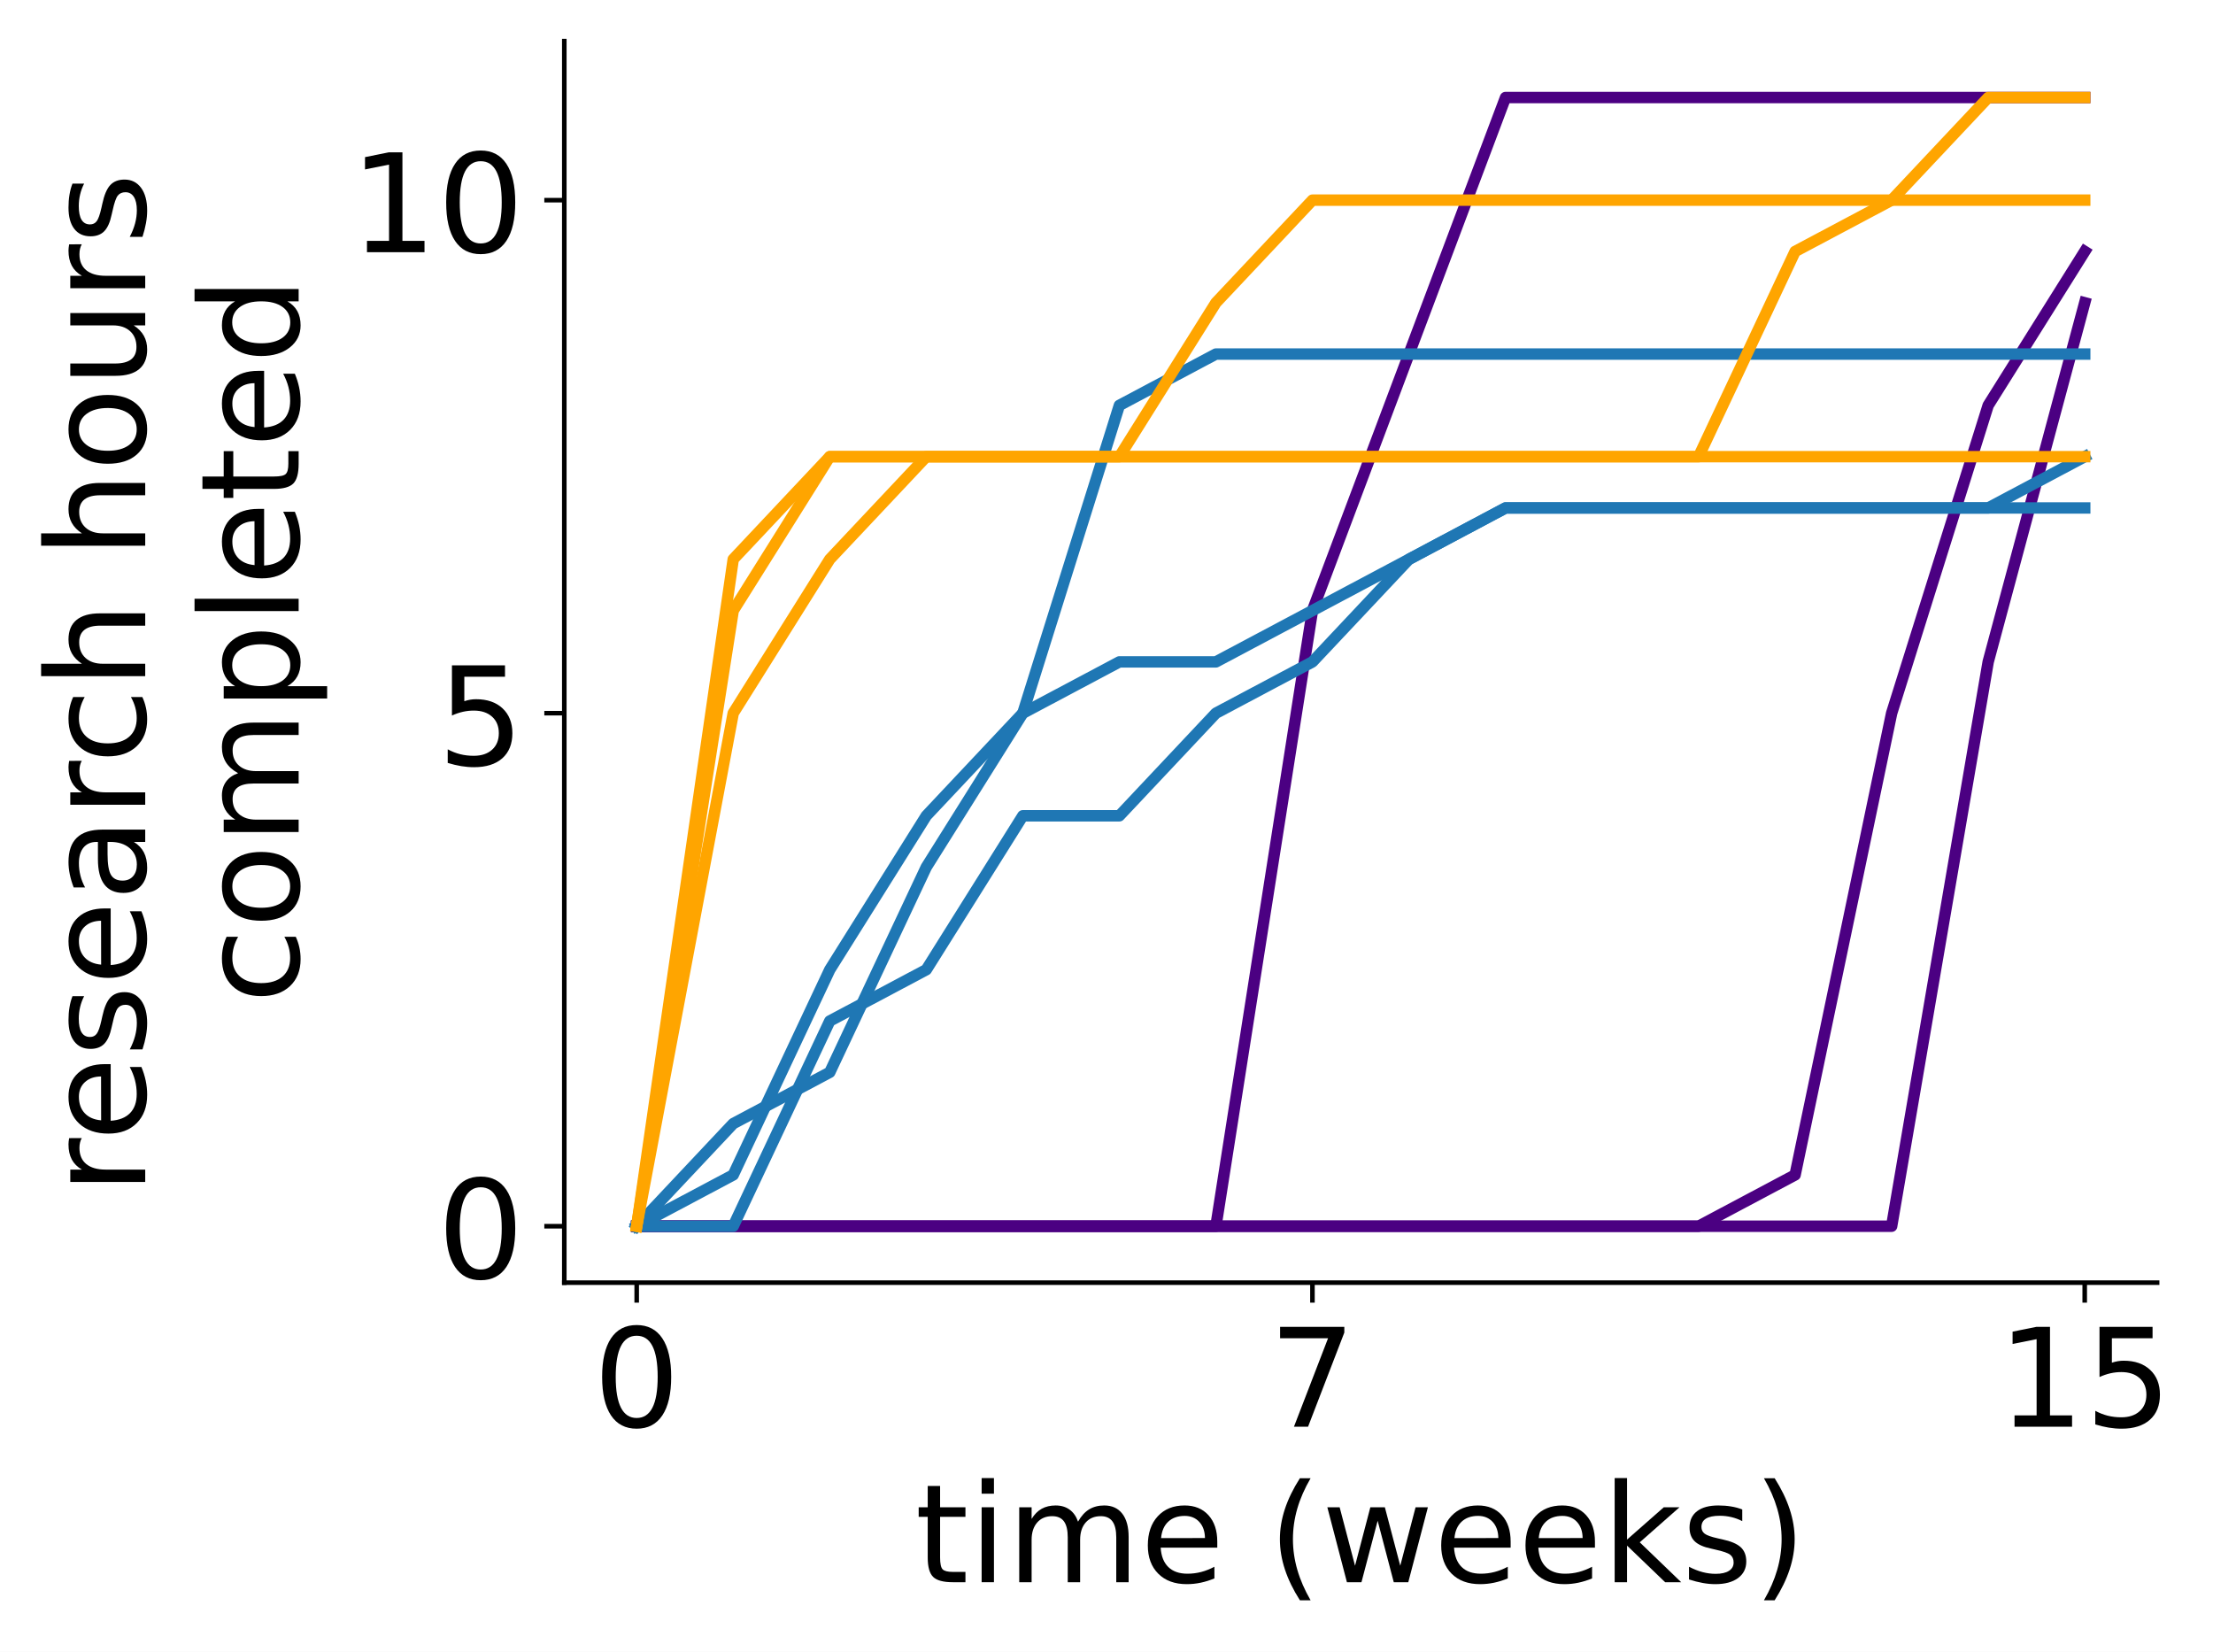
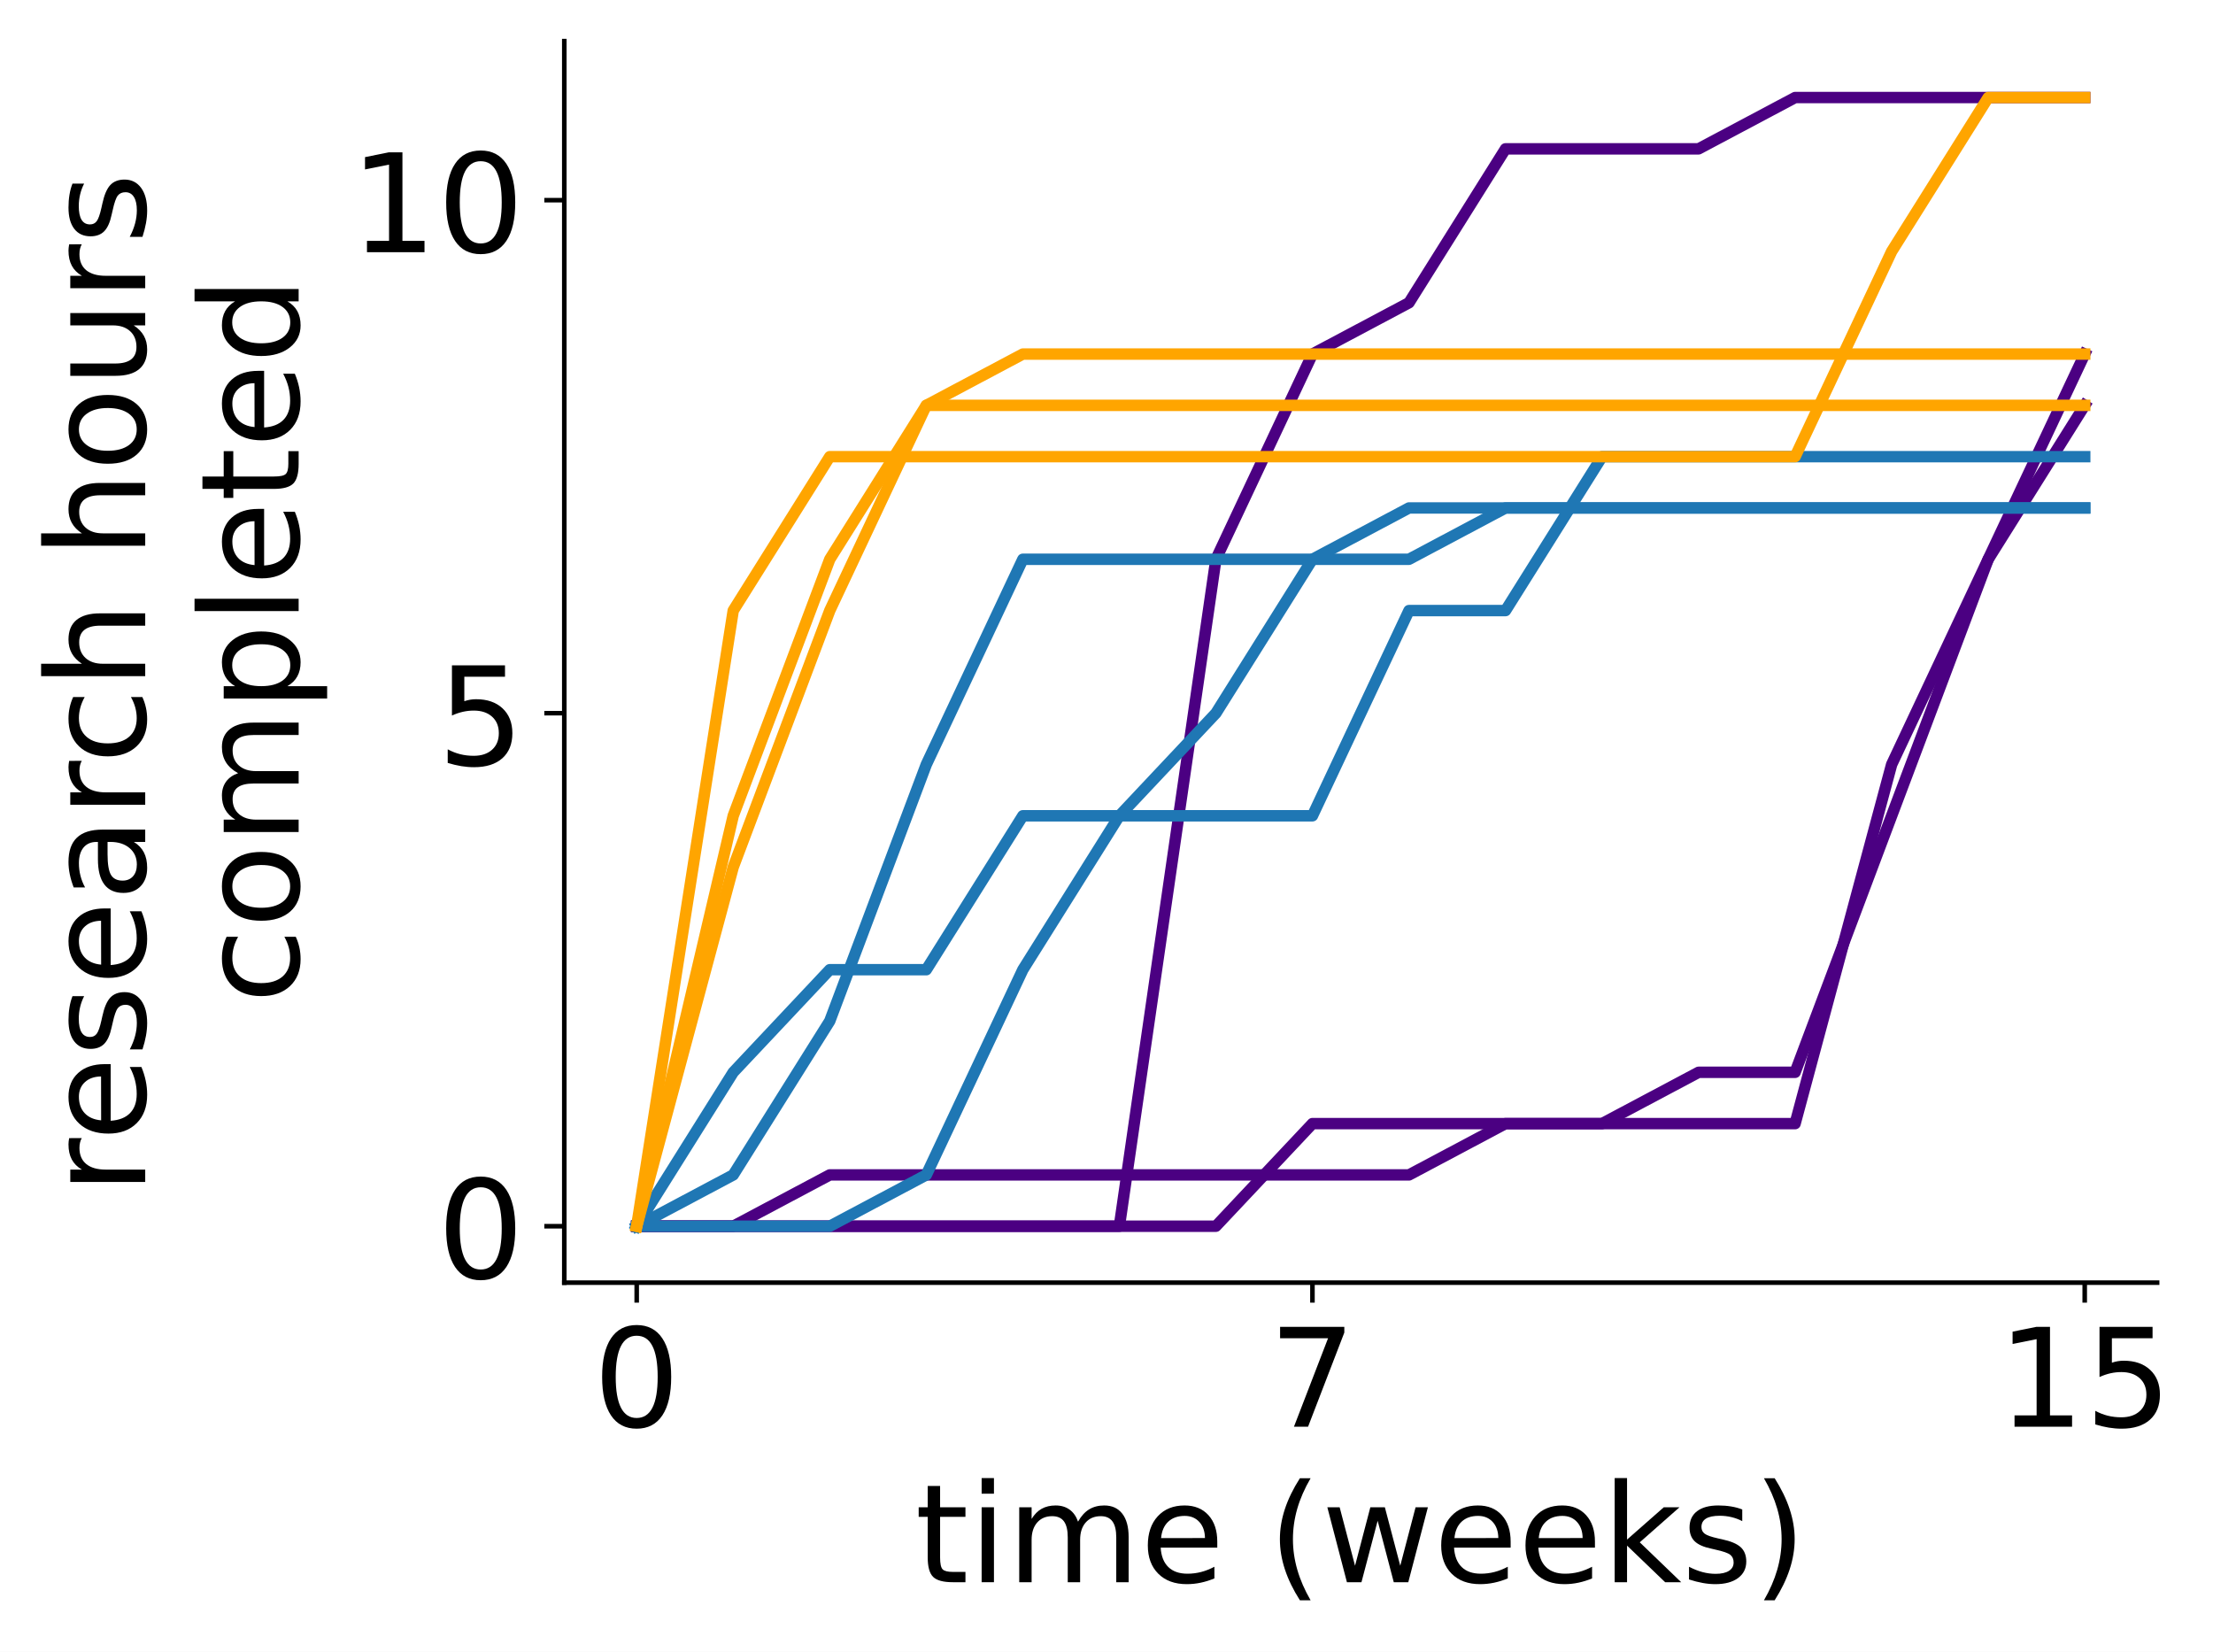
<svg xmlns="http://www.w3.org/2000/svg" xmlns:xlink="http://www.w3.org/1999/xlink" width="387.63pt" height="289.295pt" viewBox="0 0 387.63 289.295" version="1.1">
  <defs>
    <style type="text/css">*{stroke-linejoin: round; stroke-linecap: butt}</style>
  </defs>
  <g id="figure_1">
    <g id="patch_1">
      <path d="M -0 289.295  L 387.63 289.295  L 387.63 0  L -0 0  z " style="fill: #ffffff" />
    </g>
    <g id="axes_1">
      <g id="patch_2">
        <path d="M 98.842 224.64  L 377.842 224.64  L 377.842 7.2  L 98.842 7.2  z " style="fill: #ffffff" />
      </g>
      <g id="matplotlib.axis_1">
        <g id="xtick_1">
          <g id="line2d_1">
            <defs>
-               <path id="m37ce90a6f2" d="M 0 0  L 0 3.5  " style="stroke: #000000; stroke-width: 0.8" />
-             </defs>
-             <g>
-               <use xlink:href="#m37ce90a6f2" x="111.524" y="224.64" style="stroke: #000000; stroke-width: 0.8" />
+               <path id="m044af1f6b7" d="M 0 0  L 0 3.5  " style="stroke: #000000; stroke-width: 0.8" />
+             </defs>
+             <g>
+               <use xlink:href="#m044af1f6b7" x="111.524" y="224.64" style="stroke: #000000; stroke-width: 0.8" />
            </g>
          </g>
          <g id="text_1">
            <g transform="translate(103.8891 249.8762) scale(0.24 -0.24)">
              <defs>
                <path id="DejaVuSans-30" d="M 2034 4250  Q 1547 4250 1301 3770  Q 1056 3291 1056 2328  Q 1056 1369 1301 889  Q 1547 409 2034 409  Q 2525 409 2770 889  Q 3016 1369 3016 2328  Q 3016 3291 2770 3770  Q 2525 4250 2034 4250  z M 2034 4750  Q 2819 4750 3233 4129  Q 3647 3509 3647 2328  Q 3647 1150 3233 529  Q 2819 -91 2034 -91  Q 1250 -91 836 529  Q 422 1150 422 2328  Q 422 3509 836 4129  Q 1250 4750 2034 4750  z " transform="scale(0.015625)" />
              </defs>
              <use xlink:href="#DejaVuSans-30" />
            </g>
          </g>
        </g>
        <g id="xtick_2">
          <g id="line2d_2">
            <g>
-               <use xlink:href="#m37ce90a6f2" x="229.888" y="224.64" style="stroke: #000000; stroke-width: 0.8" />
+               <use xlink:href="#m044af1f6b7" x="229.888" y="224.64" style="stroke: #000000; stroke-width: 0.8" />
            </g>
          </g>
          <g id="text_2">
            <g transform="translate(222.2527 249.8762) scale(0.24 -0.24)">
              <defs>
                <path id="DejaVuSans-37" d="M 525 4666  L 3525 4666  L 3525 4397  L 1831 0  L 1172 0  L 2766 4134  L 525 4134  L 525 4666  z " transform="scale(0.015625)" />
              </defs>
              <use xlink:href="#DejaVuSans-37" />
            </g>
          </g>
        </g>
        <g id="xtick_3">
          <g id="line2d_3">
            <g>
-               <use xlink:href="#m37ce90a6f2" x="365.16" y="224.64" style="stroke: #000000; stroke-width: 0.8" />
+               <use xlink:href="#m044af1f6b7" x="365.16" y="224.64" style="stroke: #000000; stroke-width: 0.8" />
            </g>
          </g>
          <g id="text_3">
            <g transform="translate(349.8904 249.8762) scale(0.24 -0.24)">
              <defs>
                <path id="DejaVuSans-31" d="M 794 531  L 1825 531  L 1825 4091  L 703 3866  L 703 4441  L 1819 4666  L 2450 4666  L 2450 531  L 3481 531  L 3481 0  L 794 0  L 794 531  z " transform="scale(0.015625)" />
                <path id="DejaVuSans-35" d="M 691 4666  L 3169 4666  L 3169 4134  L 1269 4134  L 1269 2991  Q 1406 3038 1543 3061  Q 1681 3084 1819 3084  Q 2600 3084 3056 2656  Q 3513 2228 3513 1497  Q 3513 744 3044 326  Q 2575 -91 1722 -91  Q 1428 -91 1123 -41  Q 819 9 494 109  L 494 744  Q 775 591 1075 516  Q 1375 441 1709 441  Q 2250 441 2565 725  Q 2881 1009 2881 1497  Q 2881 1984 2565 2268  Q 2250 2553 1709 2553  Q 1456 2553 1204 2497  Q 953 2441 691 2322  L 691 4666  z " transform="scale(0.015625)" />
              </defs>
              <use xlink:href="#DejaVuSans-31" />
              <use xlink:href="#DejaVuSans-35" x="63.623" />
            </g>
          </g>
        </g>
        <g id="text_4">
          <g transform="translate(160.2729 277.1037) scale(0.24 -0.24)">
            <defs>
              <path id="DejaVuSans-74" d="M 1172 4494  L 1172 3500  L 2356 3500  L 2356 3053  L 1172 3053  L 1172 1153  Q 1172 725 1289 603  Q 1406 481 1766 481  L 2356 481  L 2356 0  L 1766 0  Q 1100 0 847 248  Q 594 497 594 1153  L 594 3053  L 172 3053  L 172 3500  L 594 3500  L 594 4494  L 1172 4494  z " transform="scale(0.015625)" />
              <path id="DejaVuSans-69" d="M 603 3500  L 1178 3500  L 1178 0  L 603 0  L 603 3500  z M 603 4863  L 1178 4863  L 1178 4134  L 603 4134  L 603 4863  z " transform="scale(0.015625)" />
              <path id="DejaVuSans-6d" d="M 3328 2828  Q 3544 3216 3844 3400  Q 4144 3584 4550 3584  Q 5097 3584 5394 3201  Q 5691 2819 5691 2113  L 5691 0  L 5113 0  L 5113 2094  Q 5113 2597 4934 2840  Q 4756 3084 4391 3084  Q 3944 3084 3684 2787  Q 3425 2491 3425 1978  L 3425 0  L 2847 0  L 2847 2094  Q 2847 2600 2669 2842  Q 2491 3084 2119 3084  Q 1678 3084 1418 2786  Q 1159 2488 1159 1978  L 1159 0  L 581 0  L 581 3500  L 1159 3500  L 1159 2956  Q 1356 3278 1631 3431  Q 1906 3584 2284 3584  Q 2666 3584 2933 3390  Q 3200 3197 3328 2828  z " transform="scale(0.015625)" />
              <path id="DejaVuSans-65" d="M 3597 1894  L 3597 1613  L 953 1613  Q 991 1019 1311 708  Q 1631 397 2203 397  Q 2534 397 2845 478  Q 3156 559 3463 722  L 3463 178  Q 3153 47 2828 -22  Q 2503 -91 2169 -91  Q 1331 -91 842 396  Q 353 884 353 1716  Q 353 2575 817 3079  Q 1281 3584 2069 3584  Q 2775 3584 3186 3129  Q 3597 2675 3597 1894  z M 3022 2063  Q 3016 2534 2758 2815  Q 2500 3097 2075 3097  Q 1594 3097 1305 2825  Q 1016 2553 972 2059  L 3022 2063  z " transform="scale(0.015625)" />
              <path id="DejaVuSans-20" transform="scale(0.015625)" />
              <path id="DejaVuSans-28" d="M 1984 4856  Q 1566 4138 1362 3434  Q 1159 2731 1159 2009  Q 1159 1288 1364 580  Q 1569 -128 1984 -844  L 1484 -844  Q 1016 -109 783 600  Q 550 1309 550 2009  Q 550 2706 781 3412  Q 1013 4119 1484 4856  L 1984 4856  z " transform="scale(0.015625)" />
              <path id="DejaVuSans-77" d="M 269 3500  L 844 3500  L 1563 769  L 2278 3500  L 2956 3500  L 3675 769  L 4391 3500  L 4966 3500  L 4050 0  L 3372 0  L 2619 2869  L 1863 0  L 1184 0  L 269 3500  z " transform="scale(0.015625)" />
              <path id="DejaVuSans-6b" d="M 581 4863  L 1159 4863  L 1159 1991  L 2875 3500  L 3609 3500  L 1753 1863  L 3688 0  L 2938 0  L 1159 1709  L 1159 0  L 581 0  L 581 4863  z " transform="scale(0.015625)" />
              <path id="DejaVuSans-73" d="M 2834 3397  L 2834 2853  Q 2591 2978 2328 3040  Q 2066 3103 1784 3103  Q 1356 3103 1142 2972  Q 928 2841 928 2578  Q 928 2378 1081 2264  Q 1234 2150 1697 2047  L 1894 2003  Q 2506 1872 2764 1633  Q 3022 1394 3022 966  Q 3022 478 2636 193  Q 2250 -91 1575 -91  Q 1294 -91 989 -36  Q 684 19 347 128  L 347 722  Q 666 556 975 473  Q 1284 391 1588 391  Q 1994 391 2212 530  Q 2431 669 2431 922  Q 2431 1156 2273 1281  Q 2116 1406 1581 1522  L 1381 1569  Q 847 1681 609 1914  Q 372 2147 372 2553  Q 372 3047 722 3315  Q 1072 3584 1716 3584  Q 2034 3584 2315 3537  Q 2597 3491 2834 3397  z " transform="scale(0.015625)" />
              <path id="DejaVuSans-29" d="M 513 4856  L 1013 4856  Q 1481 4119 1714 3412  Q 1947 2706 1947 2009  Q 1947 1309 1714 600  Q 1481 -109 1013 -844  L 513 -844  Q 928 -128 1133 580  Q 1338 1288 1338 2009  Q 1338 2731 1133 3434  Q 928 4138 513 4856  z " transform="scale(0.015625)" />
            </defs>
            <use xlink:href="#DejaVuSans-74" />
            <use xlink:href="#DejaVuSans-69" x="39.209" />
            <use xlink:href="#DejaVuSans-6d" x="66.992" />
            <use xlink:href="#DejaVuSans-65" x="164.404" />
            <use xlink:href="#DejaVuSans-20" x="225.928" />
            <use xlink:href="#DejaVuSans-28" x="257.715" />
            <use xlink:href="#DejaVuSans-77" x="296.729" />
            <use xlink:href="#DejaVuSans-65" x="378.516" />
            <use xlink:href="#DejaVuSans-65" x="440.039" />
            <use xlink:href="#DejaVuSans-6b" x="501.562" />
            <use xlink:href="#DejaVuSans-73" x="559.473" />
            <use xlink:href="#DejaVuSans-29" x="611.572" />
          </g>
        </g>
      </g>
      <g id="matplotlib.axis_2">
        <g id="ytick_1">
          <g id="line2d_4">
            <defs>
-               <path id="m6a057b6b4f" d="M 0 0  L -3.5 0  " style="stroke: #000000; stroke-width: 0.8" />
-             </defs>
-             <g>
-               <use xlink:href="#m6a057b6b4f" x="98.842" y="214.756" style="stroke: #000000; stroke-width: 0.8" />
+               <path id="m14c82019e3" d="M 0 0  L -3.5 0  " style="stroke: #000000; stroke-width: 0.8" />
+             </defs>
+             <g>
+               <use xlink:href="#m14c82019e3" x="98.842" y="214.756" style="stroke: #000000; stroke-width: 0.8" />
            </g>
          </g>
          <g id="text_5">
            <g transform="translate(76.57225 223.8745) scale(0.24 -0.24)">
              <use xlink:href="#DejaVuSans-30" />
            </g>
          </g>
        </g>
        <g id="ytick_2">
          <g id="line2d_5">
            <g>
-               <use xlink:href="#m6a057b6b4f" x="98.842" y="124.905" style="stroke: #000000; stroke-width: 0.8" />
+               <use xlink:href="#m14c82019e3" x="98.842" y="124.905" style="stroke: #000000; stroke-width: 0.8" />
            </g>
          </g>
          <g id="text_6">
            <g transform="translate(76.57225 134.0232) scale(0.24 -0.24)">
              <use xlink:href="#DejaVuSans-35" />
            </g>
          </g>
        </g>
        <g id="ytick_3">
          <g id="line2d_6">
            <g>
-               <use xlink:href="#m6a057b6b4f" x="98.842" y="35.054" style="stroke: #000000; stroke-width: 0.8" />
+               <use xlink:href="#m14c82019e3" x="98.842" y="35.054" style="stroke: #000000; stroke-width: 0.8" />
            </g>
          </g>
          <g id="text_7">
            <g transform="translate(61.30225 44.17201) scale(0.24 -0.24)">
              <use xlink:href="#DejaVuSans-31" />
              <use xlink:href="#DejaVuSans-30" x="63.623" />
            </g>
          </g>
        </g>
        <g id="text_8">
          <g transform="translate(25.43625 209.1863) rotate(-90) scale(0.24 -0.24)">
            <defs>
              <path id="DejaVuSans-72" d="M 2631 2963  Q 2534 3019 2420 3045  Q 2306 3072 2169 3072  Q 1681 3072 1420 2755  Q 1159 2438 1159 1844  L 1159 0  L 581 0  L 581 3500  L 1159 3500  L 1159 2956  Q 1341 3275 1631 3429  Q 1922 3584 2338 3584  Q 2397 3584 2469 3576  Q 2541 3569 2628 3553  L 2631 2963  z " transform="scale(0.015625)" />
              <path id="DejaVuSans-61" d="M 2194 1759  Q 1497 1759 1228 1600  Q 959 1441 959 1056  Q 959 750 1161 570  Q 1363 391 1709 391  Q 2188 391 2477 730  Q 2766 1069 2766 1631  L 2766 1759  L 2194 1759  z M 3341 1997  L 3341 0  L 2766 0  L 2766 531  Q 2569 213 2275 61  Q 1981 -91 1556 -91  Q 1019 -91 701 211  Q 384 513 384 1019  Q 384 1609 779 1909  Q 1175 2209 1959 2209  L 2766 2209  L 2766 2266  Q 2766 2663 2505 2880  Q 2244 3097 1772 3097  Q 1472 3097 1187 3025  Q 903 2953 641 2809  L 641 3341  Q 956 3463 1253 3523  Q 1550 3584 1831 3584  Q 2591 3584 2966 3190  Q 3341 2797 3341 1997  z " transform="scale(0.015625)" />
              <path id="DejaVuSans-63" d="M 3122 3366  L 3122 2828  Q 2878 2963 2633 3030  Q 2388 3097 2138 3097  Q 1578 3097 1268 2742  Q 959 2388 959 1747  Q 959 1106 1268 751  Q 1578 397 2138 397  Q 2388 397 2633 464  Q 2878 531 3122 666  L 3122 134  Q 2881 22 2623 -34  Q 2366 -91 2075 -91  Q 1284 -91 818 406  Q 353 903 353 1747  Q 353 2603 823 3093  Q 1294 3584 2113 3584  Q 2378 3584 2631 3529  Q 2884 3475 3122 3366  z " transform="scale(0.015625)" />
              <path id="DejaVuSans-68" d="M 3513 2113  L 3513 0  L 2938 0  L 2938 2094  Q 2938 2591 2744 2837  Q 2550 3084 2163 3084  Q 1697 3084 1428 2787  Q 1159 2491 1159 1978  L 1159 0  L 581 0  L 581 4863  L 1159 4863  L 1159 2956  Q 1366 3272 1645 3428  Q 1925 3584 2291 3584  Q 2894 3584 3203 3211  Q 3513 2838 3513 2113  z " transform="scale(0.015625)" />
              <path id="DejaVuSans-6f" d="M 1959 3097  Q 1497 3097 1228 2736  Q 959 2375 959 1747  Q 959 1119 1226 758  Q 1494 397 1959 397  Q 2419 397 2687 759  Q 2956 1122 2956 1747  Q 2956 2369 2687 2733  Q 2419 3097 1959 3097  z M 1959 3584  Q 2709 3584 3137 3096  Q 3566 2609 3566 1747  Q 3566 888 3137 398  Q 2709 -91 1959 -91  Q 1206 -91 779 398  Q 353 888 353 1747  Q 353 2609 779 3096  Q 1206 3584 1959 3584  z " transform="scale(0.015625)" />
              <path id="DejaVuSans-75" d="M 544 1381  L 544 3500  L 1119 3500  L 1119 1403  Q 1119 906 1312 657  Q 1506 409 1894 409  Q 2359 409 2629 706  Q 2900 1003 2900 1516  L 2900 3500  L 3475 3500  L 3475 0  L 2900 0  L 2900 538  Q 2691 219 2414 64  Q 2138 -91 1772 -91  Q 1169 -91 856 284  Q 544 659 544 1381  z M 1991 3584  L 1991 3584  z " transform="scale(0.015625)" />
            </defs>
            <use xlink:href="#DejaVuSans-72" />
            <use xlink:href="#DejaVuSans-65" x="38.863" />
            <use xlink:href="#DejaVuSans-73" x="100.387" />
            <use xlink:href="#DejaVuSans-65" x="152.486" />
            <use xlink:href="#DejaVuSans-61" x="214.01" />
            <use xlink:href="#DejaVuSans-72" x="275.289" />
            <use xlink:href="#DejaVuSans-63" x="314.152" />
            <use xlink:href="#DejaVuSans-68" x="369.133" />
            <use xlink:href="#DejaVuSans-20" x="432.512" />
            <use xlink:href="#DejaVuSans-68" x="464.299" />
            <use xlink:href="#DejaVuSans-6f" x="527.678" />
            <use xlink:href="#DejaVuSans-75" x="588.859" />
            <use xlink:href="#DejaVuSans-72" x="652.238" />
            <use xlink:href="#DejaVuSans-73" x="693.352" />
            <use xlink:href="#DejaVuSans-20" x="745.451" />
          </g>
          <g transform="translate(52.311 183.405) rotate(-90) scale(0.24 -0.24)">
            <defs>
              <path id="DejaVuSans-70" d="M 1159 525  L 1159 -1331  L 581 -1331  L 581 3500  L 1159 3500  L 1159 2969  Q 1341 3281 1617 3432  Q 1894 3584 2278 3584  Q 2916 3584 3314 3078  Q 3713 2572 3713 1747  Q 3713 922 3314 415  Q 2916 -91 2278 -91  Q 1894 -91 1617 61  Q 1341 213 1159 525  z M 3116 1747  Q 3116 2381 2855 2742  Q 2594 3103 2138 3103  Q 1681 3103 1420 2742  Q 1159 2381 1159 1747  Q 1159 1113 1420 752  Q 1681 391 2138 391  Q 2594 391 2855 752  Q 3116 1113 3116 1747  z " transform="scale(0.015625)" />
              <path id="DejaVuSans-6c" d="M 603 4863  L 1178 4863  L 1178 0  L 603 0  L 603 4863  z " transform="scale(0.015625)" />
              <path id="DejaVuSans-64" d="M 2906 2969  L 2906 4863  L 3481 4863  L 3481 0  L 2906 0  L 2906 525  Q 2725 213 2448 61  Q 2172 -91 1784 -91  Q 1150 -91 751 415  Q 353 922 353 1747  Q 353 2572 751 3078  Q 1150 3584 1784 3584  Q 2172 3584 2448 3432  Q 2725 3281 2906 2969  z M 947 1747  Q 947 1113 1208 752  Q 1469 391 1925 391  Q 2381 391 2643 752  Q 2906 1113 2906 1747  Q 2906 2381 2643 2742  Q 2381 3103 1925 3103  Q 1469 3103 1208 2742  Q 947 2381 947 1747  z " transform="scale(0.015625)" />
            </defs>
            <use xlink:href="#DejaVuSans-20" />
            <use xlink:href="#DejaVuSans-63" x="31.787" />
            <use xlink:href="#DejaVuSans-6f" x="86.768" />
            <use xlink:href="#DejaVuSans-6d" x="147.949" />
            <use xlink:href="#DejaVuSans-70" x="245.361" />
            <use xlink:href="#DejaVuSans-6c" x="308.838" />
            <use xlink:href="#DejaVuSans-65" x="336.621" />
            <use xlink:href="#DejaVuSans-74" x="398.145" />
            <use xlink:href="#DejaVuSans-65" x="437.354" />
            <use xlink:href="#DejaVuSans-64" x="498.877" />
          </g>
        </g>
      </g>
      <g id="line2d_7">
-         <path d="M 111.524 214.756  L 128.433 214.756  L 145.342 214.756  L 162.251 214.756  L 179.16 214.756  L 196.07 214.756  L 212.979 214.756  L 229.888 106.935  L 246.797 62.009  L 263.706 17.084  L 280.615 17.084  L 297.524 17.084  L 314.433 17.084  L 331.342 17.084  L 348.251 17.084  L 365.16 17.084  " clip-path="url(#p314b6d4b6f)" style="fill: none; stroke: #4b0082; stroke-width: 2; stroke-linecap: square" />
+         <path d="M 111.524 214.756  L 128.433 214.756  L 145.342 214.756  L 162.251 214.756  L 179.16 214.756  L 196.07 214.756  L 212.979 214.756  L 229.888 196.786  L 246.797 196.786  L 263.706 196.786  L 280.615 196.786  L 297.524 187.801  L 314.433 187.801  L 331.342 142.875  L 348.251 97.95  L 365.16 62.009  " clip-path="url(#pfe212fd709)" style="fill: none; stroke: #4b0082; stroke-width: 2; stroke-linecap: square" />
      </g>
      <g id="line2d_8">
-         <path d="M 111.524 214.756  L 128.433 214.756  L 145.342 214.756  L 162.251 214.756  L 179.16 214.756  L 196.07 214.756  L 212.979 214.756  L 229.888 214.756  L 246.797 214.756  L 263.706 214.756  L 280.615 214.756  L 297.524 214.756  L 314.433 214.756  L 331.342 214.756  L 348.251 115.92  L 365.16 53.024  " clip-path="url(#p314b6d4b6f)" style="fill: none; stroke: #4b0082; stroke-width: 2; stroke-linecap: square" />
+         <path d="M 111.524 214.756  L 128.433 214.756  L 145.342 214.756  L 162.251 214.756  L 179.16 214.756  L 196.07 214.756  L 212.979 97.95  L 229.888 62.009  L 246.797 53.024  L 263.706 26.069  L 280.615 26.069  L 297.524 26.069  L 314.433 17.084  L 331.342 17.084  L 348.251 17.084  L 365.16 17.084  " clip-path="url(#pfe212fd709)" style="fill: none; stroke: #4b0082; stroke-width: 2; stroke-linecap: square" />
      </g>
      <g id="line2d_9">
-         <path d="M 111.524 214.756  L 128.433 214.756  L 145.342 214.756  L 162.251 214.756  L 179.16 214.756  L 196.07 214.756  L 212.979 214.756  L 229.888 214.756  L 246.797 214.756  L 263.706 214.756  L 280.615 214.756  L 297.524 214.756  L 314.433 205.771  L 331.342 124.905  L 348.251 70.994  L 365.16 44.039  " clip-path="url(#p314b6d4b6f)" style="fill: none; stroke: #4b0082; stroke-width: 2; stroke-linecap: square" />
+         <path d="M 111.524 214.756  L 128.433 214.756  L 145.342 205.771  L 162.251 205.771  L 179.16 205.771  L 196.07 205.771  L 212.979 205.771  L 229.888 205.771  L 246.797 205.771  L 263.706 196.786  L 280.615 196.786  L 297.524 196.786  L 314.433 196.786  L 331.342 133.89  L 348.251 97.95  L 365.16 70.994  " clip-path="url(#pfe212fd709)" style="fill: none; stroke: #4b0082; stroke-width: 2; stroke-linecap: square" />
      </g>
      <g id="line2d_10">
-         <path d="M 111.524 214.756  L 128.433 205.771  L 145.342 169.831  L 162.251 142.875  L 179.16 124.905  L 196.07 115.92  L 212.979 115.92  L 229.888 106.935  L 246.797 97.95  L 263.706 88.965  L 280.615 88.965  L 297.524 88.965  L 314.433 88.965  L 331.342 88.965  L 348.251 88.965  L 365.16 79.98  " clip-path="url(#p314b6d4b6f)" style="fill: none; stroke: #1f77b4; stroke-width: 2; stroke-linecap: square" />
+         <path d="M 111.524 214.756  L 128.433 205.771  L 145.342 178.816  L 162.251 133.89  L 179.16 97.95  L 196.07 97.95  L 212.979 97.95  L 229.888 97.95  L 246.797 97.95  L 263.706 88.965  L 280.615 88.965  L 297.524 88.965  L 314.433 88.965  L 331.342 88.965  L 348.251 88.965  L 365.16 88.965  " clip-path="url(#pfe212fd709)" style="fill: none; stroke: #1f77b4; stroke-width: 2; stroke-linecap: square" />
      </g>
      <g id="line2d_11">
-         <path d="M 111.524 214.756  L 128.433 196.786  L 145.342 187.801  L 162.251 151.86  L 179.16 124.905  L 196.07 70.994  L 212.979 62.009  L 229.888 62.009  L 246.797 62.009  L 263.706 62.009  L 280.615 62.009  L 297.524 62.009  L 314.433 62.009  L 331.342 62.009  L 348.251 62.009  L 365.16 62.009  " clip-path="url(#p314b6d4b6f)" style="fill: none; stroke: #1f77b4; stroke-width: 2; stroke-linecap: square" />
+         <path d="M 111.524 214.756  L 128.433 187.801  L 145.342 169.831  L 162.251 169.831  L 179.16 142.875  L 196.07 142.875  L 212.979 142.875  L 229.888 142.875  L 246.797 106.935  L 263.706 106.935  L 280.615 79.98  L 297.524 79.98  L 314.433 79.98  L 331.342 79.98  L 348.251 79.98  L 365.16 79.98  " clip-path="url(#pfe212fd709)" style="fill: none; stroke: #1f77b4; stroke-width: 2; stroke-linecap: square" />
      </g>
      <g id="line2d_12">
-         <path d="M 111.524 214.756  L 128.433 214.756  L 145.342 178.816  L 162.251 169.831  L 179.16 142.875  L 196.07 142.875  L 212.979 124.905  L 229.888 115.92  L 246.797 97.95  L 263.706 88.965  L 280.615 88.965  L 297.524 88.965  L 314.433 88.965  L 331.342 88.965  L 348.251 88.965  L 365.16 88.965  " clip-path="url(#p314b6d4b6f)" style="fill: none; stroke: #1f77b4; stroke-width: 2; stroke-linecap: square" />
+         <path d="M 111.524 214.756  L 128.433 214.756  L 145.342 214.756  L 162.251 205.771  L 179.16 169.831  L 196.07 142.875  L 212.979 124.905  L 229.888 97.95  L 246.797 88.965  L 263.706 88.965  L 280.615 88.965  L 297.524 88.965  L 314.433 88.965  L 331.342 88.965  L 348.251 88.965  L 365.16 88.965  " clip-path="url(#pfe212fd709)" style="fill: none; stroke: #1f77b4; stroke-width: 2; stroke-linecap: square" />
      </g>
      <g id="line2d_13">
-         <path d="M 111.524 214.756  L 128.433 106.935  L 145.342 79.98  L 162.251 79.98  L 179.16 79.98  L 196.07 79.98  L 212.979 79.98  L 229.888 79.98  L 246.797 79.98  L 263.706 79.98  L 280.615 79.98  L 297.524 79.98  L 314.433 79.98  L 331.342 79.98  L 348.251 79.98  L 365.16 79.98  " clip-path="url(#p314b6d4b6f)" style="fill: none; stroke: #ffa500; stroke-width: 2; stroke-linecap: square" />
+         <path d="M 111.524 214.756  L 128.433 151.86  L 145.342 106.935  L 162.251 70.994  L 179.16 62.009  L 196.07 62.009  L 212.979 62.009  L 229.888 62.009  L 246.797 62.009  L 263.706 62.009  L 280.615 62.009  L 297.524 62.009  L 314.433 62.009  L 331.342 62.009  L 348.251 62.009  L 365.16 62.009  " clip-path="url(#pfe212fd709)" style="fill: none; stroke: #ffa500; stroke-width: 2; stroke-linecap: square" />
      </g>
      <g id="line2d_14">
-         <path d="M 111.524 214.756  L 128.433 124.905  L 145.342 97.95  L 162.251 79.98  L 179.16 79.98  L 196.07 79.98  L 212.979 53.024  L 229.888 35.054  L 246.797 35.054  L 263.706 35.054  L 280.615 35.054  L 297.524 35.054  L 314.433 35.054  L 331.342 35.054  L 348.251 35.054  L 365.16 35.054  " clip-path="url(#p314b6d4b6f)" style="fill: none; stroke: #ffa500; stroke-width: 2; stroke-linecap: square" />
+         <path d="M 111.524 214.756  L 128.433 106.935  L 145.342 79.98  L 162.251 79.98  L 179.16 79.98  L 196.07 79.98  L 212.979 79.98  L 229.888 79.98  L 246.797 79.98  L 263.706 79.98  L 280.615 79.98  L 297.524 79.98  L 314.433 79.98  L 331.342 44.039  L 348.251 17.084  L 365.16 17.084  " clip-path="url(#pfe212fd709)" style="fill: none; stroke: #ffa500; stroke-width: 2; stroke-linecap: square" />
      </g>
      <g id="line2d_15">
-         <path d="M 111.524 214.756  L 128.433 97.95  L 145.342 79.98  L 162.251 79.98  L 179.16 79.98  L 196.07 79.98  L 212.979 79.98  L 229.888 79.98  L 246.797 79.98  L 263.706 79.98  L 280.615 79.98  L 297.524 79.98  L 314.433 44.039  L 331.342 35.054  L 348.251 17.084  L 365.16 17.084  " clip-path="url(#p314b6d4b6f)" style="fill: none; stroke: #ffa500; stroke-width: 2; stroke-linecap: square" />
+         <path d="M 111.524 214.756  L 128.433 142.875  L 145.342 97.95  L 162.251 70.994  L 179.16 70.994  L 196.07 70.994  L 212.979 70.994  L 229.888 70.994  L 246.797 70.994  L 263.706 70.994  L 280.615 70.994  L 297.524 70.994  L 314.433 70.994  L 331.342 70.994  L 348.251 70.994  L 365.16 70.994  " clip-path="url(#pfe212fd709)" style="fill: none; stroke: #ffa500; stroke-width: 2; stroke-linecap: square" />
      </g>
      <g id="patch_3">
        <path d="M 98.842 224.64  L 98.842 7.2  " style="fill: none; stroke: #000000; stroke-width: 0.8; stroke-linejoin: miter; stroke-linecap: square" />
      </g>
      <g id="patch_4">
        <path d="M 98.842 224.64  L 377.842 224.64  " style="fill: none; stroke: #000000; stroke-width: 0.8; stroke-linejoin: miter; stroke-linecap: square" />
      </g>
    </g>
  </g>
  <defs>
-     <clipPath id="p314b6d4b6f">
+     <clipPath id="pfe212fd709">
      <rect x="98.842" y="7.2" width="279" height="217.44" />
    </clipPath>
  </defs>
</svg>
